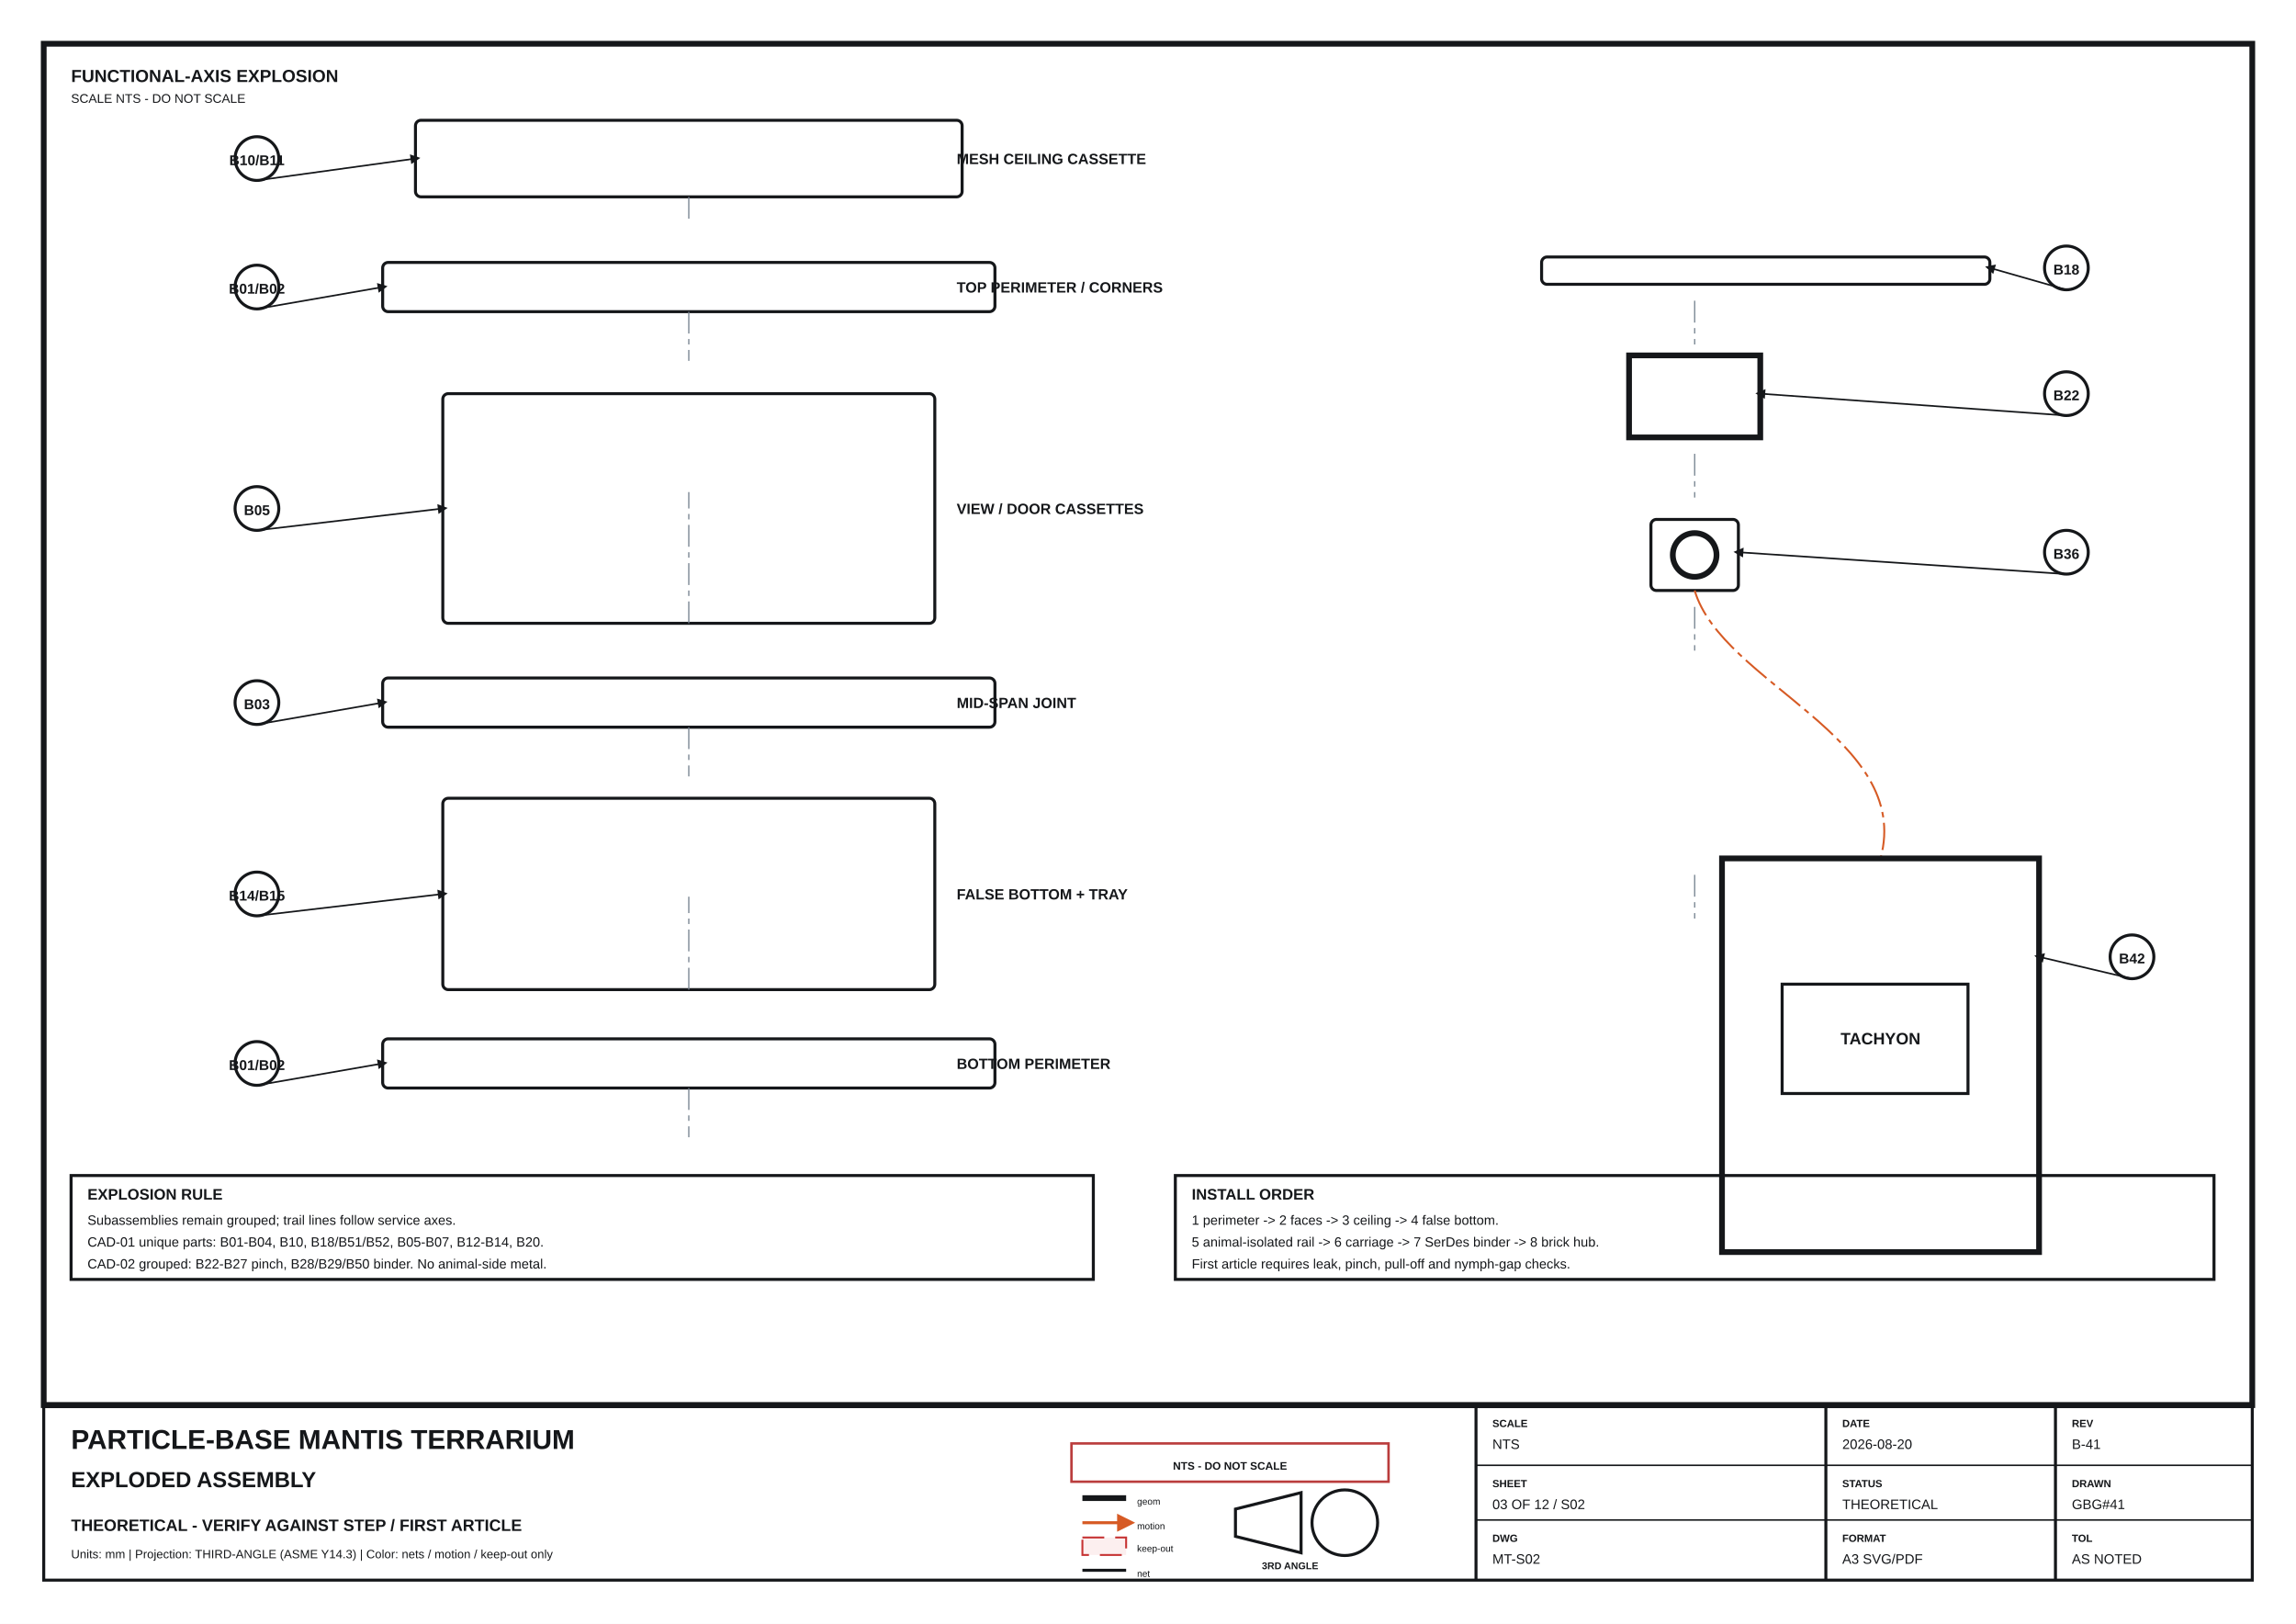
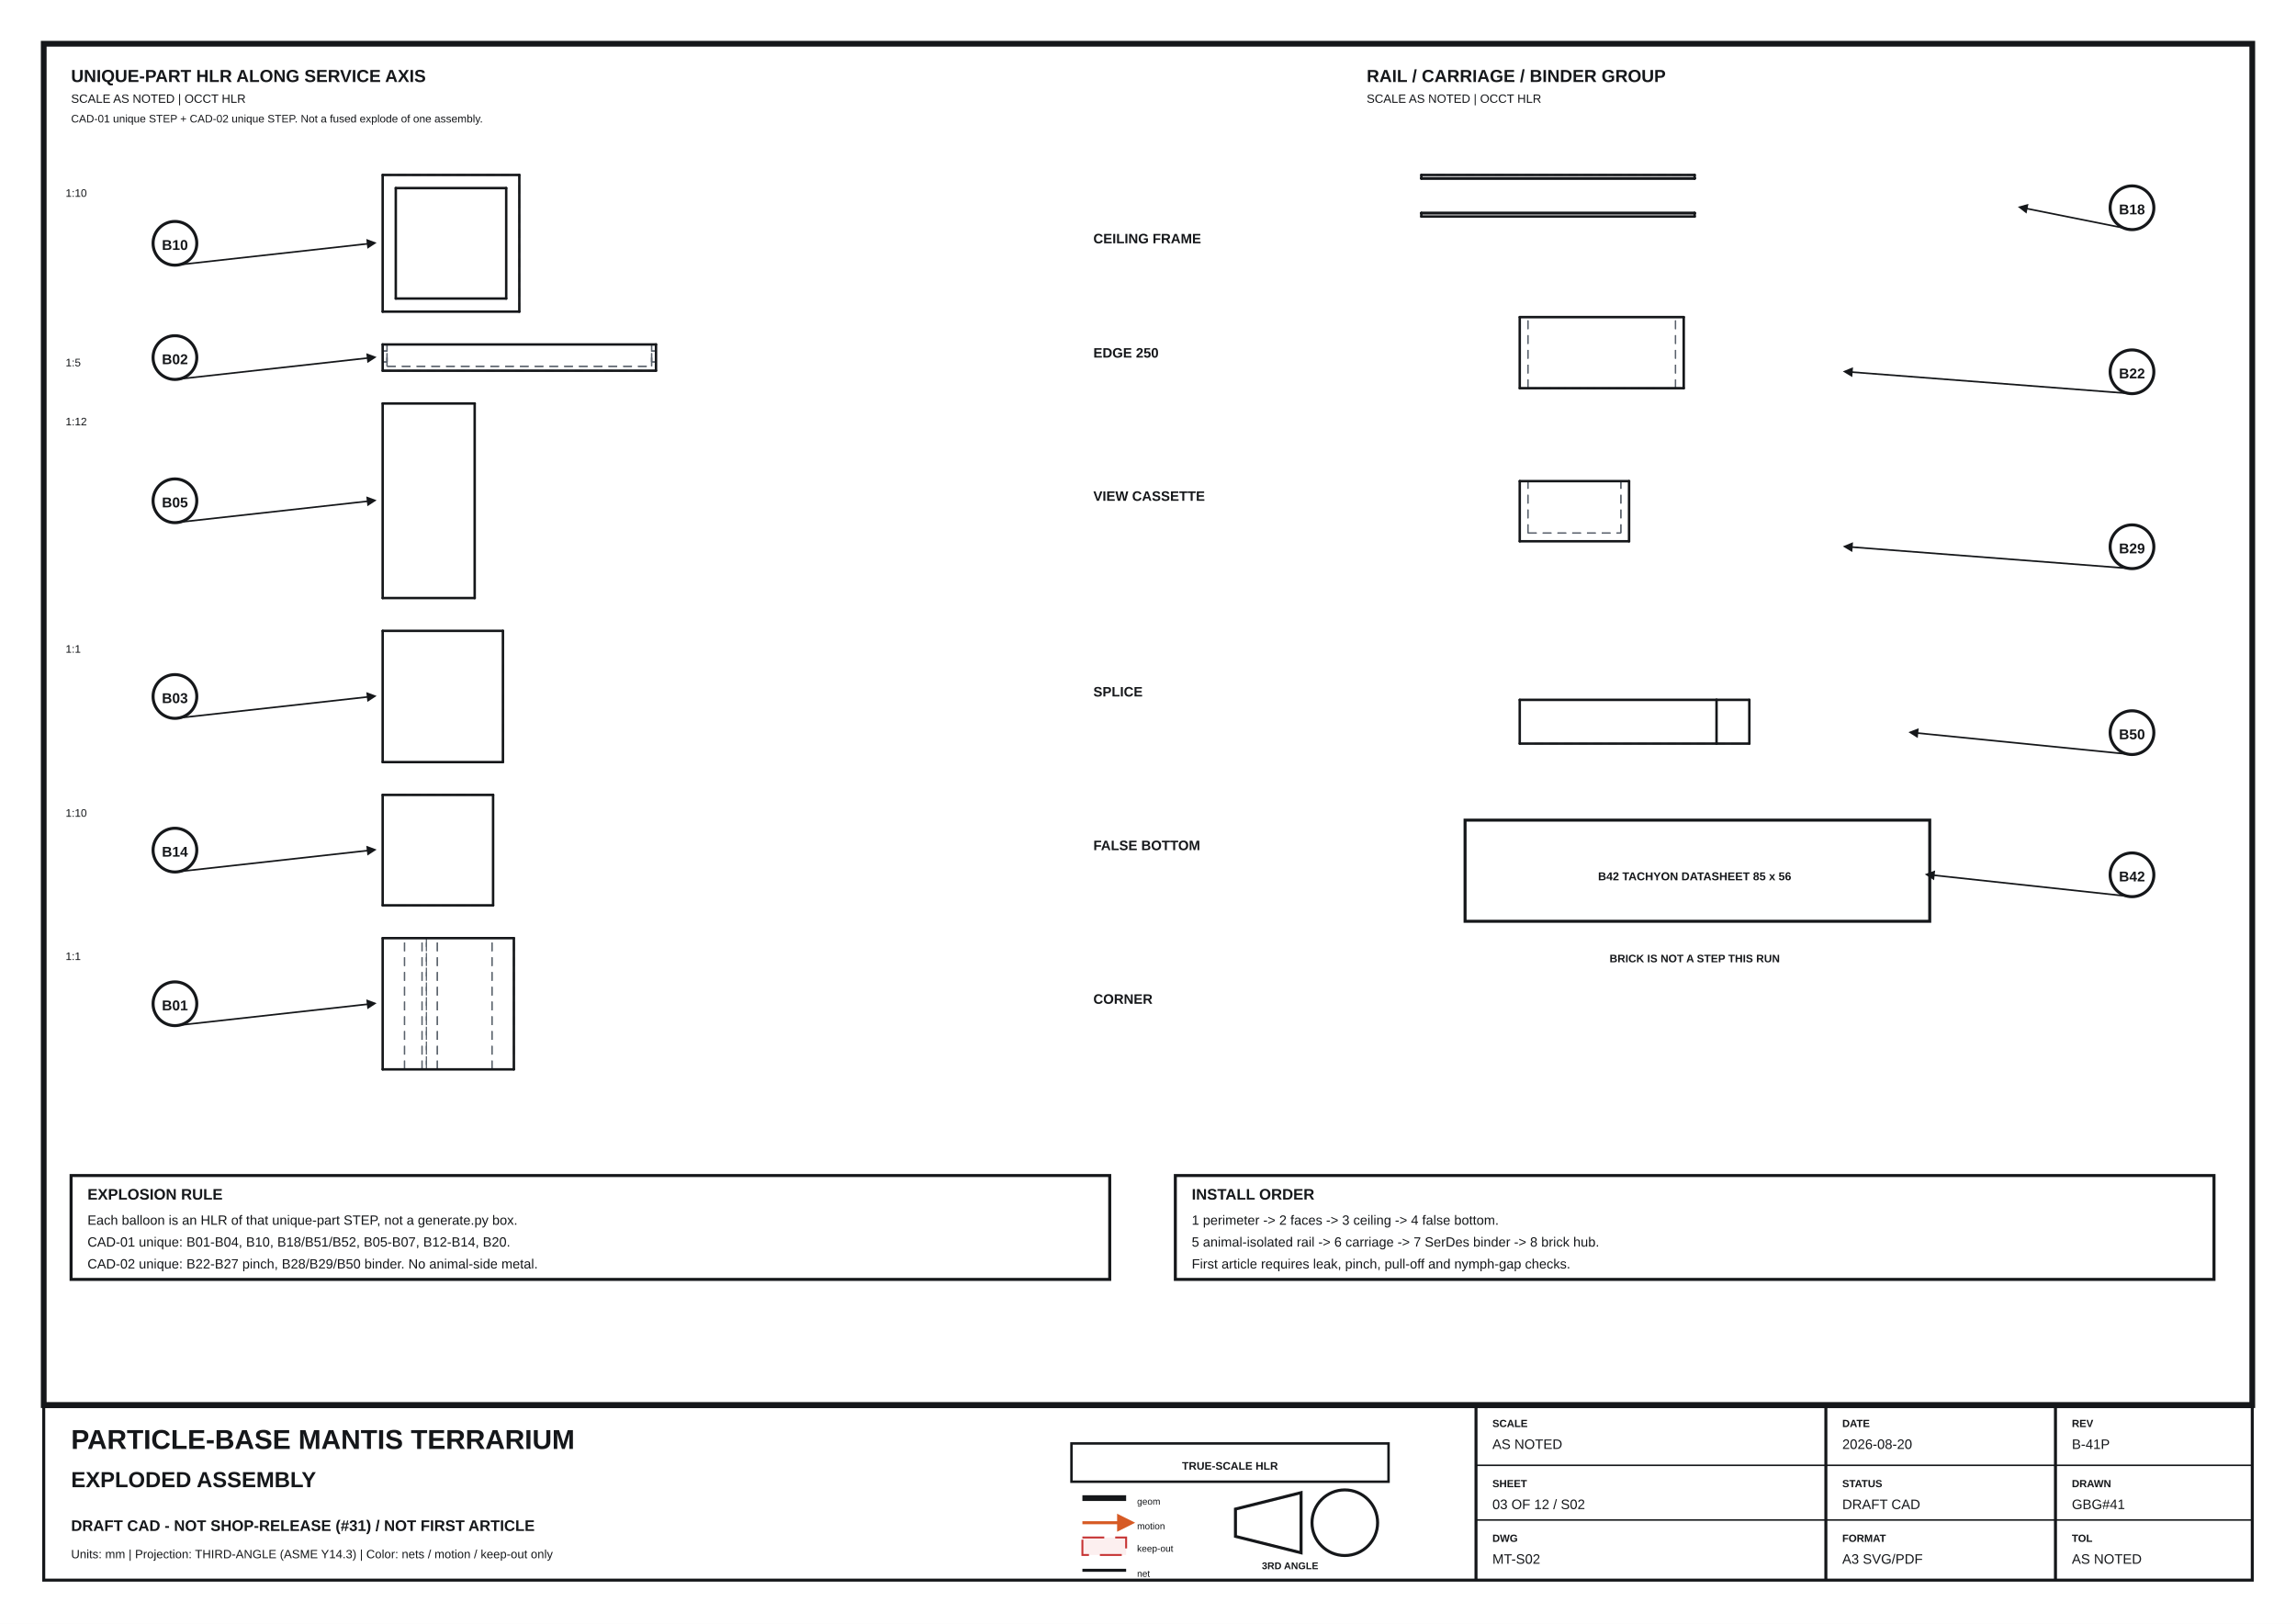
<svg xmlns="http://www.w3.org/2000/svg" width="420mm" height="297mm" viewBox="0 0 420 297">
  <rect width="420" height="297" fill="#ffffff" />
  <defs>
    <marker id="arr" markerWidth="6" markerHeight="6" refX="3" refY="3" orient="auto" markerUnits="strokeWidth">
      <path d="M0,0 L6,3 L0,6 z" fill="#15171a" />
    </marker>
    <marker id="arr-orange" markerWidth="6" markerHeight="6" refX="3" refY="3" orient="auto" markerUnits="strokeWidth">
      <path d="M0,0 L6,3 L0,6 z" fill="#d65a24" />
    </marker>
    <pattern id="hatch" width="3" height="3" patternUnits="userSpaceOnUse" patternTransform="rotate(45)">
      <line x1="0" y1="0" x2="0" y2="3" stroke="#7b7e83" stroke-width="0.25" />
    </pattern>
    <pattern id="screen" width="3" height="3" patternUnits="userSpaceOnUse">
      <path d="M0,0 L3,3 M3,0 L0,3" stroke="#88909a" stroke-width="0.18" />
    </pattern>
    <style>
    text { font-family: Arial, Helvetica, sans-serif; fill:#15171a; }
    .thin { stroke:#15171a; stroke-width:.28; fill:none; }
    .med { stroke:#15171a; stroke-width:.55; fill:none; }
    .heavy { stroke:#15171a; stroke-width:1.05; fill:none; }
-     .hidden { stroke:#59616b; stroke-width:.28; stroke-dasharray:2 1.2; fill:none; }
+     .hidden { stroke:#59616b; stroke-width:.22; stroke-dasharray:1.6 1.1; fill:none; }
    .phantom { stroke:#d65a24; stroke-width:.35; stroke-dasharray:5 1 1 1; fill:none; }
    .center { stroke:#73808d; stroke-width:.22; stroke-dasharray:4 1 1 1; fill:none; }
    .dim { stroke:#15171a; stroke-width:.25; fill:none; marker-start:url(#arr); marker-end:url(#arr); }
    .leader { stroke:#15171a; stroke-width:.3; fill:none; marker-end:url(#arr); }
    .motion { stroke:#d65a24; stroke-width:.55; fill:none; marker-end:url(#arr-orange); }
    .ref { fill:#ffffff; stroke:#15171a; stroke-width:.45; }
    .unverified { fill:#ffffff; stroke:#ba3d3d; stroke-width:.45; }
    .keepout { fill:#dd3c3c; fill-opacity:.08; stroke:#c63333; stroke-width:.35; stroke-dasharray:4 2; }
+     .hlr { stroke:#15171a; stroke-width:.45; fill:none; stroke-linecap:round; stroke-linejoin:round; }
+     .hlr-keep { stroke:#c63333; stroke-width:.4; fill:none; stroke-dasharray:3.5 2; }
    .metal { fill:#f3f3f3; stroke:#15171a; stroke-width:.35; }
    .plastic { fill:#ffffff; stroke:#15171a; stroke-width:.35; }
    .cut { fill:url(#hatch); stroke:#15171a; stroke-width:.45; }
  </style>
  </defs>
  <rect x="8" y="8" width="404" height="249.0" rx="0" class="heavy" />
-   <text x="13" y="15" font-size="3.2" font-weight="bold" text-anchor="start">FUNCTIONAL-AXIS EXPLOSION</text>
-   <text x="13" y="18.8" font-size="2.3" font-weight="normal" text-anchor="start">SCALE NTS - DO NOT SCALE</text>
-   <rect x="76.0" y="22" width="100" height="14" rx="1" class="med" fill="#ffffff" />
-   <line x1="126" y1="36" x2="126" y2="40" class="center" />
-   <circle cx="47" cy="29.0" r="4.0" class="med" fill="#ffffff" />
-   <text x="47" y="30.2" font-size="2.6" font-weight="bold" text-anchor="middle">B10/B11</text>
-   <line x1="47" y1="33.0" x2="76.0" y2="29.0" class="leader" />
-   <text x="175" y="30.0" font-size="2.7" font-weight="bold" text-anchor="start">MESH CEILING CASSETTE</text>
-   <rect x="70.0" y="48" width="112" height="9" rx="1" class="med" fill="#ffffff" />
-   <line x1="126" y1="57" x2="126" y2="66" class="center" />
-   <circle cx="47" cy="52.5" r="4.0" class="med" fill="#ffffff" />
-   <text x="47" y="53.7" font-size="2.6" font-weight="bold" text-anchor="middle">B01/B02</text>
-   <line x1="47" y1="56.5" x2="70.0" y2="52.5" class="leader" />
-   <text x="175" y="53.5" font-size="2.7" font-weight="bold" text-anchor="start">TOP PERIMETER / CORNERS</text>
-   <rect x="81.0" y="72" width="90" height="42" rx="1" class="med" fill="#ffffff" />
-   <line x1="126" y1="114" x2="126" y2="90" class="center" />
-   <circle cx="47" cy="93.0" r="4.0" class="med" fill="#ffffff" />
-   <text x="47" y="94.2" font-size="2.6" font-weight="bold" text-anchor="middle">B05</text>
-   <line x1="47" y1="97.0" x2="81.0" y2="93.0" class="leader" />
-   <text x="175" y="94.0" font-size="2.7" font-weight="bold" text-anchor="start">VIEW / DOOR CASSETTES</text>
-   <rect x="70.0" y="124" width="112" height="9" rx="1" class="med" fill="#ffffff" />
-   <line x1="126" y1="133" x2="126" y2="142" class="center" />
-   <circle cx="47" cy="128.5" r="4.0" class="med" fill="#ffffff" />
-   <text x="47" y="129.7" font-size="2.6" font-weight="bold" text-anchor="middle">B03</text>
-   <line x1="47" y1="132.5" x2="70.0" y2="128.5" class="leader" />
-   <text x="175" y="129.5" font-size="2.7" font-weight="bold" text-anchor="start">MID-SPAN JOINT</text>
-   <rect x="81.0" y="146" width="90" height="35" rx="1" class="med" fill="#ffffff" />
-   <line x1="126" y1="181" x2="126" y2="164" class="center" />
-   <circle cx="47" cy="163.5" r="4.0" class="med" fill="#ffffff" />
-   <text x="47" y="164.7" font-size="2.6" font-weight="bold" text-anchor="middle">B14/B15</text>
-   <line x1="47" y1="167.5" x2="81.0" y2="163.5" class="leader" />
-   <text x="175" y="164.5" font-size="2.7" font-weight="bold" text-anchor="start">FALSE BOTTOM + TRAY</text>
-   <rect x="70.0" y="190" width="112" height="9" rx="1" class="med" fill="#ffffff" />
-   <line x1="126" y1="199" x2="126" y2="208" class="center" />
-   <circle cx="47" cy="194.5" r="4.0" class="med" fill="#ffffff" />
-   <text x="47" y="195.7" font-size="2.6" font-weight="bold" text-anchor="middle">B01/B02</text>
-   <line x1="47" y1="198.5" x2="70.0" y2="194.5" class="leader" />
-   <text x="175" y="195.5" font-size="2.7" font-weight="bold" text-anchor="start">BOTTOM PERIMETER</text>
-   <rect x="282" y="47" width="82" height="5" rx="1" class="med" fill="#ffffff" />
-   <circle cx="378" cy="49" r="4.0" class="med" fill="#ffffff" />
-   <text x="378" y="50.2" font-size="2.6" font-weight="bold" text-anchor="middle">B18</text>
-   <line x1="378" y1="53" x2="364" y2="49" class="leader" />
-   <rect x="298" y="65" width="24" height="15" rx="0" class="heavy" fill="#ffffff" />
-   <circle cx="378" cy="72" r="4.0" class="med" fill="#ffffff" />
-   <text x="378" y="73.2" font-size="2.6" font-weight="bold" text-anchor="middle">B22</text>
-   <line x1="378" y1="76" x2="322" y2="72" class="leader" />
-   <rect x="302" y="95" width="16" height="13" rx="1" class="med" fill="#ffffff" />
-   <circle cx="310" cy="101.5" r="4" class="heavy" fill="#ffffff" />
-   <circle cx="378" cy="101" r="4.0" class="med" fill="#ffffff" />
-   <text x="378" y="102.2" font-size="2.6" font-weight="bold" text-anchor="middle">B36</text>
-   <line x1="378" y1="105" x2="318" y2="101" class="leader" />
-   <path d="M310 108 C315 125, 350 135, 344 157" class="phantom" />
-   <rect x="315" y="157" width="58" height="72" rx="0" class="heavy" fill="#ffffff" />
-   <rect x="326" y="180" width="34" height="20" rx="0" class="med" fill="#fff" />
-   <text x="344" y="191" font-size="3" font-weight="bold" text-anchor="middle">TACHYON</text>
-   <circle cx="390" cy="175" r="4.0" class="med" fill="#ffffff" />
-   <text x="390" y="176.2" font-size="2.6" font-weight="bold" text-anchor="middle">B42</text>
-   <line x1="390" y1="179" x2="373" y2="175" class="leader" />
-   <line x1="310" y1="55" x2="310" y2="63" class="center" />
-   <line x1="310" y1="83" x2="310" y2="91" class="center" />
-   <line x1="310" y1="111" x2="310" y2="119" class="center" />
-   <line x1="310" y1="160" x2="310" y2="168" class="center" />
-   <rect x="13" y="215" width="187" height="19.0" rx="0" class="med" fill="#ffffff" />
+   <text x="13" y="15" font-size="3.2" font-weight="bold" text-anchor="start">UNIQUE-PART HLR ALONG SERVICE AXIS</text>
+   <text x="13" y="18.8" font-size="2.2" font-weight="normal" text-anchor="start">SCALE AS NOTED  |  OCCT HLR</text>
+   <text x="13" y="22.4" font-size="2.0" font-weight="normal" text-anchor="start">CAD-01 unique STEP + CAD-02 unique STEP. Not a fused explode of one assembly.</text>
+   <path d="M70.000 57.000 L70.000 32.000" class="hidden" />
+   <path d="M70.000 57.000 L95.000 57.000" class="hidden" />
+   <path d="M70.000 32.000 L95.000 32.000" class="hidden" />
+   <path d="M95.000 57.000 L95.000 32.000" class="hidden" />
+   <path d="M72.400 54.600 L92.600 54.600" class="hidden" />
+   <path d="M72.400 54.600 L72.400 34.400" class="hidden" />
+   <path d="M72.400 34.400 L92.600 34.400" class="hidden" />
+   <path d="M92.600 54.600 L92.600 34.400" class="hidden" />
+   <path d="M70.000 57.000 L70.000 32.000" class="hlr" />
+   <path d="M70.000 57.000 L95.000 57.000" class="hlr" />
+   <path d="M95.000 57.000 L95.000 32.000" class="hlr" />
+   <path d="M70.000 32.000 L95.000 32.000" class="hlr" />
+   <path d="M72.400 54.600 L92.600 54.600" class="hlr" />
+   <path d="M72.400 54.600 L72.400 34.400" class="hlr" />
+   <path d="M72.400 34.400 L92.600 34.400" class="hlr" />
+   <path d="M92.600 54.600 L92.600 34.400" class="hlr" />
+   <circle cx="32" cy="44.5" r="4.0" class="med" fill="#ffffff" />
+   <text x="32" y="45.7" font-size="2.6" font-weight="bold" text-anchor="middle">B10</text>
+   <line x1="32" y1="48.5" x2="68" y2="44.5" class="leader" />
+   <text x="12" y="36" font-size="2.0" font-weight="normal" text-anchor="start">1:10</text>
+   <text x="200" y="44.5" font-size="2.5" font-weight="bold" text-anchor="start">CEILING FRAME</text>
+   <path d="M70.000 67.800 L70.000 63.000" class="hidden" />
+   <path d="M70.000 66.200 L70.000 64.200" class="hidden" />
+   <path d="M70.000 66.200 L70.000 64.200" class="hidden" />
+   <path d="M70.000 63.000 L120.000 63.000" class="hidden" />
+   <path d="M119.200 63.000 L70.800 63.000" class="hidden" />
+   <path d="M119.200 63.000 L70.800 63.000" class="hidden" />
+   <path d="M70.000 67.800 L120.000 67.800" class="hidden" />
+   <path d="M120.000 67.800 L120.000 63.000" class="hidden" />
+   <path d="M70.000 66.200 L70.800 66.200" class="hidden" />
+   <path d="M70.000 66.200 L70.800 66.200" class="hidden" />
+   <path d="M70.000 64.200 L70.800 64.200" class="hidden" />
+   <path d="M70.800 66.200 L70.800 64.200" class="hidden" />
+   <path d="M70.000 64.200 L70.800 64.200" class="hidden" />
+   <path d="M70.800 66.200 L70.800 64.200" class="hidden" />
+   <path d="M120.000 66.200 L120.000 64.200" class="hidden" />
+   <path d="M120.000 66.200 L120.000 64.200" class="hidden" />
+   <path d="M119.200 67.000 L119.200 63.000" class="hidden" />
+   <path d="M70.800 67.000 L119.200 67.000" class="hidden" />
+   <path d="M70.800 67.000 L70.800 63.000" class="hidden" />
+   <path d="M119.200 67.000 L119.200 63.000" class="hidden" />
+   <path d="M119.200 66.200 L119.200 64.200" class="hidden" />
+   <path d="M119.200 66.200 L119.200 64.200" class="hidden" />
+   <path d="M70.800 67.000 L119.200 67.000" class="hidden" />
+   <path d="M70.800 67.000 L70.800 63.000" class="hidden" />
+   <path d="M119.200 66.200 L120.000 66.200" class="hidden" />
+   <path d="M119.200 66.200 L120.000 66.200" class="hidden" />
+   <path d="M119.200 64.200 L120.000 64.200" class="hidden" />
+   <path d="M119.200 64.200 L120.000 64.200" class="hidden" />
+   <path d="M70.000 67.800 L70.000 63.000" class="hlr" />
+   <path d="M70.000 67.800 L120.000 67.800" class="hlr" />
+   <path d="M70.000 63.000 L120.000 63.000" class="hlr" />
+   <path d="M120.000 67.800 L120.000 63.000" class="hlr" />
+   <circle cx="32" cy="65.4" r="4.0" class="med" fill="#ffffff" />
+   <text x="32" y="66.6" font-size="2.6" font-weight="bold" text-anchor="middle">B02</text>
+   <line x1="32" y1="69.4" x2="68" y2="65.4" class="leader" />
+   <text x="12" y="67.0" font-size="2.0" font-weight="normal" text-anchor="start">1:5</text>
+   <text x="200" y="65.4" font-size="2.5" font-weight="bold" text-anchor="start">EDGE 250</text>
+   <path d="M70.000 109.383 L70.000 73.800" class="hidden" />
+   <path d="M86.833 109.383 L86.833 73.800" class="hidden" />
+   <path d="M70.000 109.383 L86.833 109.383" class="hidden" />
+   <path d="M70.000 73.800 L86.833 73.800" class="hidden" />
+   <path d="M70.000 109.383 L70.000 73.800" class="hlr" />
+   <path d="M86.833 109.383 L86.833 73.800" class="hlr" />
+   <path d="M70.000 109.383 L86.833 109.383" class="hlr" />
+   <path d="M70.000 73.800 L86.833 73.800" class="hlr" />
+   <circle cx="32" cy="91.592" r="4.0" class="med" fill="#ffffff" />
+   <text x="32" y="92.792" font-size="2.6" font-weight="bold" text-anchor="middle">B05</text>
+   <line x1="32" y1="95.592" x2="68" y2="91.592" class="leader" />
+   <text x="12" y="77.8" font-size="2.0" font-weight="normal" text-anchor="start">1:12</text>
+   <text x="200" y="91.592" font-size="2.5" font-weight="bold" text-anchor="start">VIEW CASSETTE</text>
+   <path d="M70.000 139.383 L70.000 115.383" class="hidden" />
+   <path d="M92.000 139.383 L92.000 115.383" class="hidden" />
+   <path d="M70.000 139.383 L92.000 139.383" class="hidden" />
+   <path d="M70.000 115.383 L92.000 115.383" class="hidden" />
+   <path d="M70.000 139.383 L70.000 115.383" class="hlr" />
+   <path d="M92.000 139.383 L92.000 115.383" class="hlr" />
+   <path d="M70.000 139.383 L92.000 139.383" class="hlr" />
+   <path d="M70.000 115.383 L92.000 115.383" class="hlr" />
+   <circle cx="32" cy="127.383" r="4.0" class="med" fill="#ffffff" />
+   <text x="32" y="128.583" font-size="2.6" font-weight="bold" text-anchor="middle">B03</text>
+   <line x1="32" y1="131.383" x2="68" y2="127.383" class="leader" />
+   <text x="12" y="119.383" font-size="2.0" font-weight="normal" text-anchor="start">1:1</text>
+   <text x="200" y="127.383" font-size="2.5" font-weight="bold" text-anchor="start">SPLICE</text>
+   <path d="M70.000 165.583 L70.000 145.383" class="hidden" />
+   <path d="M90.200 165.583 L90.200 145.383" class="hidden" />
+   <path d="M70.000 165.583 L90.200 165.583" class="hidden" />
+   <path d="M70.000 145.383 L90.200 145.383" class="hidden" />
+   <path d="M70.000 165.583 L70.000 145.383" class="hlr" />
+   <path d="M90.200 165.583 L90.200 145.383" class="hlr" />
+   <path d="M70.000 165.583 L90.200 165.583" class="hlr" />
+   <path d="M70.000 145.383 L90.200 145.383" class="hlr" />
+   <circle cx="32" cy="155.483" r="4.0" class="med" fill="#ffffff" />
+   <text x="32" y="156.683" font-size="2.6" font-weight="bold" text-anchor="middle">B14</text>
+   <line x1="32" y1="159.483" x2="68" y2="155.483" class="leader" />
+   <text x="12" y="149.383" font-size="2.0" font-weight="normal" text-anchor="start">1:10</text>
+   <text x="200" y="155.483" font-size="2.5" font-weight="bold" text-anchor="start">FALSE BOTTOM</text>
+   <path d="M70.000 195.583 L70.000 171.583" class="hidden" />
+   <path d="M70.000 171.583 L78.000 171.583" class="hidden" />
+   <path d="M78.000 171.583 L94.000 171.583" class="hidden" />
+   <path d="M80.000 171.583 L90.000 171.583" class="hidden" />
+   <path d="M80.000 171.583 L90.000 171.583" class="hidden" />
+   <path d="M74.000 171.583 L77.200 171.583" class="hidden" />
+   <path d="M74.000 171.583 L77.200 171.583" class="hidden" />
+   <path d="M70.000 195.583 L78.000 195.583" class="hidden" />
+   <path d="M78.000 171.583 L78.000 195.583" class="hidden" />
+   <path d="M78.000 195.583 L94.000 195.583" class="hidden" />
+   <path d="M80.000 195.583 L90.000 195.583" class="hidden" />
+   <path d="M80.000 195.583 L90.000 195.583" class="hidden" />
+   <path d="M74.000 195.583 L77.200 195.583" class="hidden" />
+   <path d="M74.000 195.583 L77.200 195.583" class="hidden" />
+   <path d="M94.000 195.583 L94.000 171.583" class="hidden" />
+   <path d="M78.000 195.583 L78.000 171.583" class="hidden" />
+   <path d="M80.000 195.583 L80.000 171.583" class="hidden" />
+   <path d="M90.000 195.583 L90.000 171.583" class="hidden" />
+   <path d="M90.000 195.583 L90.000 171.583" class="hidden" />
+   <path d="M80.000 195.583 L80.000 171.583" class="hidden" />
+   <path d="M74.000 195.583 L74.000 171.583" class="hidden" />
+   <path d="M77.200 195.583 L77.200 171.583" class="hidden" />
+   <path d="M74.000 195.583 L74.000 171.583" class="hidden" />
+   <path d="M77.200 195.583 L77.200 171.583" class="hidden" />
+   <path d="M70.000 195.583 L70.000 171.583" class="hlr" />
+   <path d="M70.000 195.583 L94.000 195.583" class="hlr" />
+   <path d="M70.000 171.583 L94.000 171.583" class="hlr" />
+   <path d="M94.000 195.583 L94.000 171.583" class="hlr" />
+   <circle cx="32" cy="183.583" r="4.0" class="med" fill="#ffffff" />
+   <text x="32" y="184.783" font-size="2.6" font-weight="bold" text-anchor="middle">B01</text>
+   <line x1="32" y1="187.583" x2="68" y2="183.583" class="leader" />
+   <text x="12" y="175.583" font-size="2.0" font-weight="normal" text-anchor="start">1:1</text>
+   <text x="200" y="183.583" font-size="2.5" font-weight="bold" text-anchor="start">CORNER</text>
+   <text x="250" y="15" font-size="3.2" font-weight="bold" text-anchor="start">RAIL / CARRIAGE / BINDER GROUP</text>
+   <text x="250" y="18.8" font-size="2.2" font-weight="normal" text-anchor="start">SCALE AS NOTED  |  OCCT HLR</text>
+   <path d="M260.000 39.600 L260.000 38.944" class="hidden" />
+   <path d="M260.000 39.000 L310.000 39.000" class="hidden" />
+   <path d="M260.000 38.944 L310.000 38.944" class="hidden" />
+   <path d="M260.000 39.600 L310.000 39.600" class="hidden" />
+   <path d="M310.000 39.600 L310.000 38.944" class="hidden" />
+   <path d="M260.000 32.656 L260.000 32.000" class="hidden" />
+   <path d="M260.000 32.656 L310.000 32.656" class="hidden" />
+   <path d="M260.000 32.600 L310.000 32.600" class="hidden" />
+   <path d="M260.000 32.000 L310.000 32.000" class="hidden" />
+   <path d="M310.000 32.656 L310.000 32.000" class="hidden" />
+   <path d="M260.000 39.600 L260.000 39.000" class="hlr" />
+   <path d="M260.000 39.000 L260.000 38.944" class="hlr" />
+   <path d="M260.000 39.600 L310.000 39.600" class="hlr" />
+   <path d="M310.000 39.600 L310.000 39.000" class="hlr" />
+   <path d="M260.000 39.000 L310.000 39.000" class="hlr" />
+   <path d="M310.000 39.000 L310.000 38.944" class="hlr" />
+   <path d="M310.000 38.944 L260.000 38.944" class="hlr" />
+   <path d="M260.000 32.600 L260.000 32.000" class="hlr" />
+   <path d="M260.000 32.656 L260.000 32.600" class="hlr" />
+   <path d="M310.000 32.656 L260.000 32.656" class="hlr" />
+   <path d="M310.000 32.656 L310.000 32.600" class="hlr" />
+   <path d="M260.000 32.600 L310.000 32.600" class="hlr" />
+   <path d="M310.000 32.600 L310.000 32.000" class="hlr" />
+   <path d="M260.000 32.000 L310.000 32.000" class="hlr" />
+   <circle cx="390" cy="38" r="4.0" class="med" fill="#ffffff" />
+   <text x="390" y="39.2" font-size="2.6" font-weight="bold" text-anchor="middle">B18</text>
+   <line x1="390" y1="42" x2="370" y2="38" class="leader" />
+   <path d="M278.000 71.000 L278.000 58.000" class="hidden" />
+   <path d="M278.000 58.000 L308.000 58.000" class="hidden" />
+   <path d="M306.500 58.000 L279.500 58.000" class="hidden" />
+   <path d="M306.500 58.000 L279.500 58.000" class="hidden" />
+   <path d="M278.000 71.000 L308.000 71.000" class="hidden" />
+   <path d="M308.000 71.000 L308.000 58.000" class="hidden" />
+   <path d="M279.500 71.000 L306.500 71.000" class="hidden" />
+   <path d="M279.500 71.000 L306.500 71.000" class="hidden" />
+   <path d="M306.500 71.000 L306.500 58.000" class="hidden" />
+   <path d="M279.500 71.000 L279.500 58.000" class="hidden" />
+   <path d="M306.500 71.000 L306.500 58.000" class="hidden" />
+   <path d="M279.500 71.000 L279.500 58.000" class="hidden" />
+   <path d="M278.000 71.000 L278.000 58.000" class="hlr" />
+   <path d="M278.000 71.000 L308.000 71.000" class="hlr" />
+   <path d="M278.000 58.000 L308.000 58.000" class="hlr" />
+   <path d="M308.000 71.000 L308.000 58.000" class="hlr" />
+   <circle cx="390" cy="68" r="4.0" class="med" fill="#ffffff" />
+   <text x="390" y="69.2" font-size="2.6" font-weight="bold" text-anchor="middle">B22</text>
+   <line x1="390" y1="72" x2="338" y2="68" class="leader" />
+   <path d="M278.000 99.000 L278.000 88.000" class="hidden" />
+   <path d="M278.000 88.000 L298.000 88.000" class="hidden" />
+   <path d="M279.500 88.000 L296.500 88.000" class="hidden" />
+   <path d="M279.500 88.000 L296.500 88.000" class="hidden" />
+   <path d="M278.000 99.000 L298.000 99.000" class="hidden" />
+   <path d="M298.000 99.000 L298.000 88.000" class="hidden" />
+   <path d="M279.500 97.500 L279.500 88.000" class="hidden" />
+   <path d="M279.500 97.500 L279.500 88.000" class="hidden" />
+   <path d="M279.500 97.500 L296.500 97.500" class="hidden" />
+   <path d="M296.500 97.500 L296.500 88.000" class="hidden" />
+   <path d="M296.500 97.500 L296.500 88.000" class="hidden" />
+   <path d="M279.500 97.500 L296.500 97.500" class="hidden" />
+   <path d="M278.000 99.000 L278.000 88.000" class="hlr" />
+   <path d="M278.000 99.000 L298.000 99.000" class="hlr" />
+   <path d="M278.000 88.000 L298.000 88.000" class="hlr" />
+   <path d="M298.000 99.000 L298.000 88.000" class="hlr" />
+   <circle cx="390" cy="100" r="4.0" class="med" fill="#ffffff" />
+   <text x="390" y="101.2" font-size="2.6" font-weight="bold" text-anchor="middle">B29</text>
+   <line x1="390" y1="104" x2="338" y2="100" class="leader" />
+   <path d="M278.000 136.000 L278.000 128.000" class="hidden" />
+   <path d="M278.000 128.000 L314.000 128.000" class="hidden" />
+   <path d="M278.000 136.000 L314.000 136.000" class="hidden" />
+   <path d="M314.000 136.000 L314.000 128.000" class="hidden" />
+   <path d="M314.000 136.000 L314.000 128.000" class="hidden" />
+   <path d="M314.000 128.000 L320.000 128.000" class="hidden" />
+   <path d="M314.000 136.000 L314.000 128.000" class="hidden" />
+   <path d="M314.000 136.000 L320.000 136.000" class="hidden" />
+   <path d="M320.000 136.000 L320.000 128.000" class="hidden" />
+   <path d="M278.000 136.000 L278.000 128.000" class="hlr" />
+   <path d="M278.000 136.000 L314.000 136.000" class="hlr" />
+   <path d="M278.000 128.000 L314.000 128.000" class="hlr" />
+   <path d="M314.000 136.000 L314.000 128.000" class="hlr" />
+   <path d="M314.000 128.000 L320.000 128.000" class="hlr" />
+   <path d="M314.000 136.000 L320.000 136.000" class="hlr" />
+   <path d="M320.000 136.000 L320.000 128.000" class="hlr" />
+   <circle cx="390" cy="134" r="4.0" class="med" fill="#ffffff" />
+   <text x="390" y="135.2" font-size="2.6" font-weight="bold" text-anchor="middle">B50</text>
+   <line x1="390" y1="138" x2="350" y2="134" class="leader" />
+   <rect x="268" y="150" width="85" height="18.5" rx="0" class="med" fill="#ffffff" />
+   <text x="310" y="161" font-size="2.1" font-weight="bold" text-anchor="middle">B42 TACHYON DATASHEET 85 x 56</text>
+   <circle cx="390" cy="160" r="4.0" class="med" fill="#ffffff" />
+   <text x="390" y="161.2" font-size="2.6" font-weight="bold" text-anchor="middle">B42</text>
+   <line x1="390" y1="164" x2="353" y2="160" class="leader" />
+   <text x="310" y="176" font-size="2.0" font-weight="bold" text-anchor="middle" fill="#ba3d3d">BRICK IS NOT A STEP THIS RUN</text>
+   <rect x="13" y="215" width="190" height="19.0" rx="0" class="med" fill="#ffffff" />
  <text x="16" y="219.4" font-size="2.8" font-weight="bold" text-anchor="start">EXPLOSION RULE</text>
-   <text x="16" y="224" font-size="2.45" font-weight="normal" text-anchor="start">Subassemblies remain grouped; trail lines follow service axes.</text>
-   <text x="16" y="228" font-size="2.45" font-weight="normal" text-anchor="start">CAD-01 unique parts: B01-B04, B10, B18/B51/B52, B05-B07, B12-B14, B20.</text>
-   <text x="16" y="232" font-size="2.45" font-weight="normal" text-anchor="start">CAD-02 grouped: B22-B27 pinch, B28/B29/B50 binder. No animal-side metal.</text>
+   <text x="16" y="224" font-size="2.45" font-weight="normal" text-anchor="start">Each balloon is an HLR of that unique-part STEP, not a generate.py box.</text>
+   <text x="16" y="228" font-size="2.45" font-weight="normal" text-anchor="start">CAD-01 unique: B01-B04, B10, B18/B51/B52, B05-B07, B12-B14, B20.</text>
+   <text x="16" y="232" font-size="2.45" font-weight="normal" text-anchor="start">CAD-02 unique: B22-B27 pinch, B28/B29/B50 binder. No animal-side metal.</text>
  <rect x="215" y="215" width="190" height="19.0" rx="0" class="med" fill="#ffffff" />
  <text x="218" y="219.4" font-size="2.8" font-weight="bold" text-anchor="start">INSTALL ORDER</text>
  <text x="218" y="224" font-size="2.45" font-weight="normal" text-anchor="start">1 perimeter -&gt; 2 faces -&gt; 3 ceiling -&gt; 4 false bottom.</text>
  <text x="218" y="228" font-size="2.45" font-weight="normal" text-anchor="start">5 animal-isolated rail -&gt; 6 carriage -&gt; 7 SerDes binder -&gt; 8 brick hub.</text>
  <text x="218" y="232" font-size="2.45" font-weight="normal" text-anchor="start">First article requires leak, pinch, pull-off and nymph-gap checks.</text>
  <line x1="8" y1="257.0" x2="412" y2="257.0" class="heavy" />
  <rect x="8" y="257.0" width="404" height="32" rx="0" class="med" />
  <line x1="270" y1="257.0" x2="270" y2="289" class="med" />
  <line x1="334" y1="257.0" x2="334" y2="289" class="med" />
  <line x1="376" y1="257.0" x2="376" y2="289" class="med" />
  <line x1="270" y1="268.0" x2="412" y2="268.0" class="thin" />
  <line x1="270" y1="278.0" x2="412" y2="278.0" class="thin" />
  <text x="13" y="265.0" font-size="5.0" font-weight="bold" text-anchor="start">PARTICLE-BASE MANTIS TERRARIUM</text>
  <text x="13" y="272.0" font-size="4.0" font-weight="bold" text-anchor="start">EXPLODED ASSEMBLY</text>
-   <text x="13" y="280.0" font-size="3.0" font-weight="bold" text-anchor="start" fill="#ba3d3d">THEORETICAL - VERIFY AGAINST STEP / FIRST ARTICLE</text>
+   <text x="13" y="280.0" font-size="2.8" font-weight="bold" text-anchor="start" fill="#ba3d3d">DRAFT CAD - NOT SHOP-RELEASE (#31) / NOT FIRST ARTICLE</text>
  <text x="13" y="285.0" font-size="2.2" font-weight="normal" text-anchor="start">Units: mm | Projection: THIRD-ANGLE (ASME Y14.3) | Color: nets / motion / keep-out only</text>
  <text x="273" y="261.0" font-size="1.9" font-weight="bold" text-anchor="start">SCALE</text>
-   <text x="273" y="265.0" font-size="2.5" font-weight="normal" text-anchor="start">NTS</text>
+   <text x="273" y="265.0" font-size="2.5" font-weight="normal" text-anchor="start">AS NOTED</text>
  <text x="337" y="261.0" font-size="1.9" font-weight="bold" text-anchor="start">DATE</text>
  <text x="337" y="265.0" font-size="2.5" font-weight="normal" text-anchor="start">2026-08-20</text>
  <text x="379" y="261.0" font-size="1.9" font-weight="bold" text-anchor="start">REV</text>
-   <text x="379" y="265.0" font-size="2.5" font-weight="normal" text-anchor="start">B-41</text>
+   <text x="379" y="265.0" font-size="2.5" font-weight="normal" text-anchor="start">B-41P</text>
  <text x="273" y="272.0" font-size="1.9" font-weight="bold" text-anchor="start">SHEET</text>
  <text x="273" y="276.0" font-size="2.5" font-weight="normal" text-anchor="start">03 OF 12 / S02</text>
  <text x="337" y="272.0" font-size="1.9" font-weight="bold" text-anchor="start">STATUS</text>
-   <text x="337" y="276.0" font-size="2.5" font-weight="normal" text-anchor="start">THEORETICAL</text>
+   <text x="337" y="276.0" font-size="2.5" font-weight="normal" text-anchor="start">DRAFT CAD</text>
  <text x="379" y="272.0" font-size="1.9" font-weight="bold" text-anchor="start">DRAWN</text>
  <text x="379" y="276.0" font-size="2.5" font-weight="normal" text-anchor="start">GBG#41</text>
  <text x="273" y="282.0" font-size="1.9" font-weight="bold" text-anchor="start">DWG</text>
  <text x="273" y="286.0" font-size="2.5" font-weight="normal" text-anchor="start">MT-S02</text>
  <text x="337" y="282.0" font-size="1.9" font-weight="bold" text-anchor="start">FORMAT</text>
  <text x="337" y="286.0" font-size="2.5" font-weight="normal" text-anchor="start">A3 SVG/PDF</text>
  <text x="379" y="282.0" font-size="1.9" font-weight="bold" text-anchor="start">TOL</text>
  <text x="379" y="286.0" font-size="2.5" font-weight="normal" text-anchor="start">AS NOTED</text>
  <path d="M226 276.0 L238 273.0 L238 284.0 L226 281.0 Z" class="med" />
  <circle cx="246" cy="278.5" r="6" class="med" />
  <text x="236" y="287.0" font-size="1.8" font-weight="bold" text-anchor="middle">3RD ANGLE</text>
-   <rect x="196" y="264.0" width="58" height="7" rx="0" class="unverified" />
-   <text x="225" y="268.8" font-size="2.0" font-weight="bold" text-anchor="middle" fill="#ba3d3d">NTS - DO NOT SCALE</text>
+   <rect x="196" y="264.0" width="58" height="7" rx="0" class="ref" />
+   <text x="225" y="268.8" font-size="2.0" font-weight="bold" text-anchor="middle">TRUE-SCALE HLR</text>
  <line x1="198" y1="274.0" x2="206" y2="274.0" class="heavy" />
  <text x="208" y="275.2" font-size="1.7" font-weight="normal" text-anchor="start">geom</text>
  <line x1="198" y1="278.5" x2="206" y2="278.5" class="motion" />
  <text x="208" y="279.7" font-size="1.7" font-weight="normal" text-anchor="start">motion</text>
  <rect x="198" y="281.2" width="8" height="3.2" rx="0" class="keepout" />
  <text x="208" y="283.8" font-size="1.7" font-weight="normal" text-anchor="start">keep-out</text>
  <line x1="198" y1="287.2" x2="206" y2="287.2" class="med" stroke="#0a7891" />
  <text x="208" y="288.4" font-size="1.7" font-weight="normal" text-anchor="start">net</text>
</svg>
